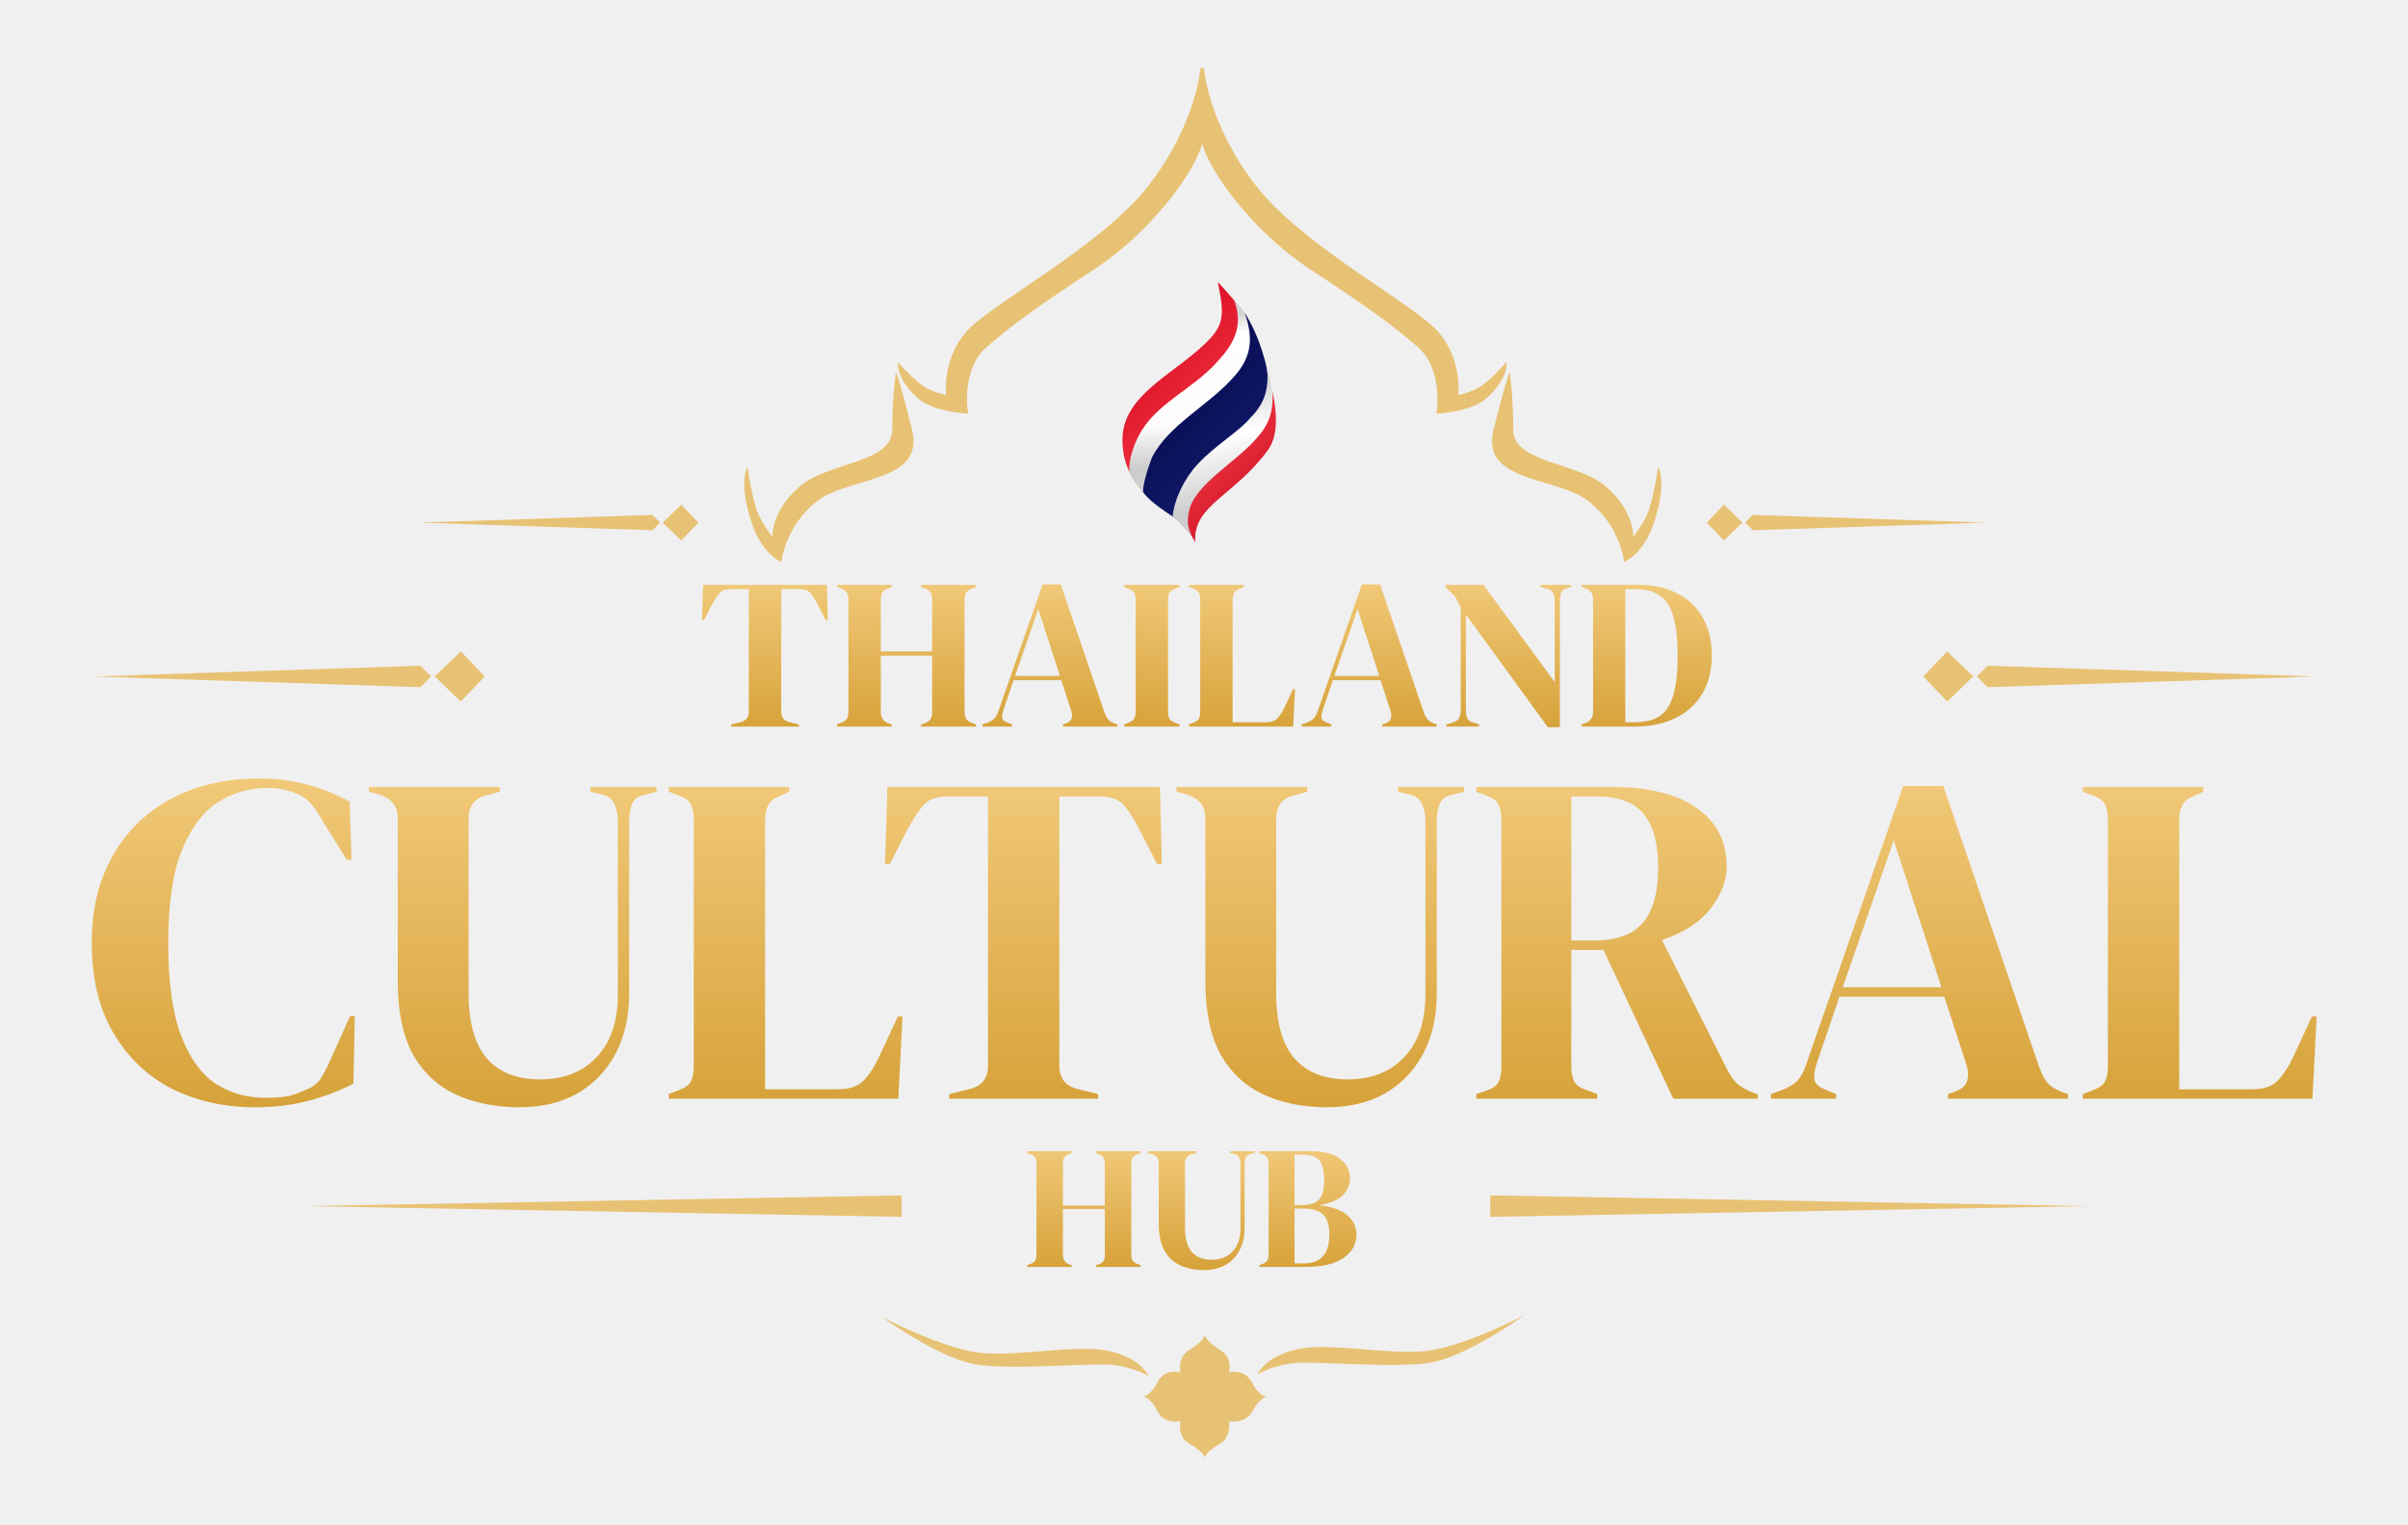
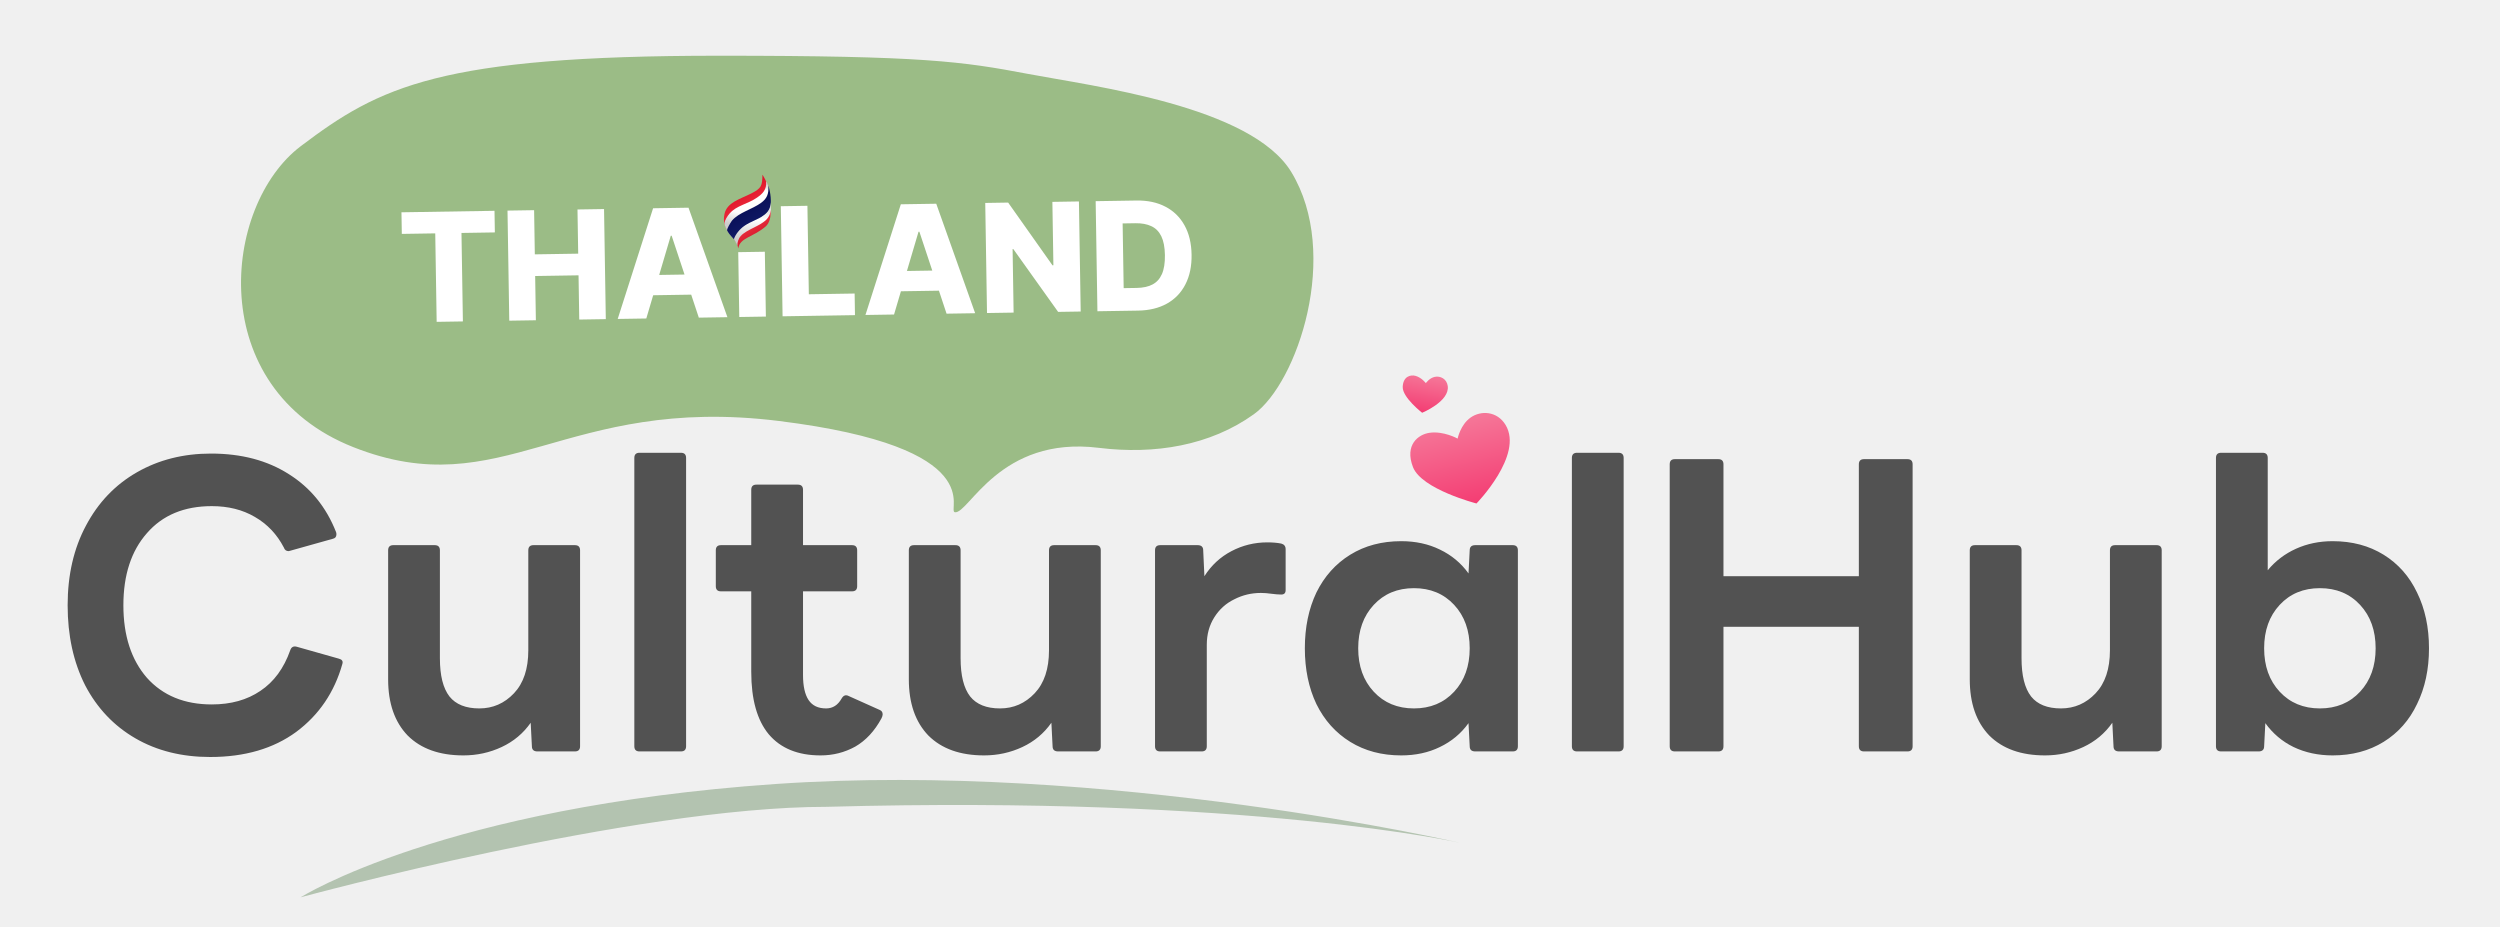
- <svg xmlns="http://www.w3.org/2000/svg" width="673" height="426" viewBox="0 0 673 426" fill="none">
-   <path d="M228.384 140.032C219.384 147.032 218.384 157.032 218.384 157.032C218.384 157.032 212.884 155.032 209.884 145.532C206.34 134.31 208.884 130.532 208.884 130.532C208.884 130.532 210.367 140.096 211.884 143.532C213.4 146.968 215.884 150.032 215.884 150.032C215.884 150.032 215.384 143.032 223.384 136.032C231.384 129.032 249.384 129.532 249.384 120.032C249.384 110.532 250.384 104.032 250.384 104.032C250.384 104.032 251.134 105.032 254.884 120.032C258.634 135.032 237.384 133.032 228.384 140.032Z" fill="#E8C274" />
-   <path d="M336.499 19.008C336.499 19.014 336.501 19.025 336.502 19.039C336.504 19.067 336.508 19.11 336.513 19.166C336.523 19.279 336.539 19.45 336.565 19.674C336.618 20.123 336.709 20.787 336.859 21.641C337.161 23.347 337.703 25.81 338.664 28.817C340.586 34.833 344.186 43.029 350.896 51.727C357.592 60.407 368.78 68.742 379.16 75.934C384.333 79.517 389.321 82.828 393.399 85.727C397.469 88.619 400.713 91.156 402.388 93.217C405.712 97.308 406.988 101.78 407.434 105.218C407.657 106.938 407.673 108.404 407.633 109.442C407.618 109.823 407.594 110.146 407.571 110.404C407.877 110.336 408.276 110.242 408.741 110.113C409.846 109.806 411.314 109.316 412.776 108.585C414.201 107.873 416.028 106.297 417.529 104.858C418.272 104.146 418.923 103.48 419.388 102.992C419.62 102.748 419.806 102.549 419.934 102.411C419.997 102.342 420.046 102.288 420.079 102.252C420.096 102.234 420.108 102.22 420.116 102.211C420.12 102.206 420.124 102.203 420.126 102.201C420.127 102.2 420.127 102.199 420.128 102.198V102.197L421.1 101.119L420.999 102.566L420.5 102.532C420.991 102.566 420.999 102.567 420.999 102.567V102.57C420.999 102.571 420.998 102.573 420.998 102.574C420.998 102.578 420.998 102.583 420.997 102.588C420.996 102.599 420.995 102.614 420.993 102.632C420.989 102.668 420.983 102.72 420.973 102.785C420.953 102.915 420.919 103.101 420.861 103.336C420.747 103.805 420.539 104.47 420.164 105.277C419.413 106.895 417.995 109.076 415.329 111.408C413.224 113.25 409.86 114.27 407.1 114.835C405.707 115.12 404.441 115.294 403.524 115.396C403.066 115.448 402.693 115.481 402.435 115.502C402.305 115.512 402.205 115.52 402.136 115.524C402.101 115.527 402.075 115.528 402.057 115.529C402.048 115.53 402.041 115.531 402.036 115.531H402.028L402 115.032L402.027 115.531L401.404 115.566L401.507 114.95V114.949C401.507 114.948 401.507 114.947 401.508 114.944C401.509 114.939 401.51 114.931 401.512 114.921C401.515 114.9 401.519 114.868 401.525 114.825C401.538 114.74 401.555 114.611 401.574 114.445C401.613 114.113 401.662 113.629 401.696 113.027C401.765 111.822 401.78 110.148 401.565 108.276C401.135 104.523 399.788 100.043 396.173 96.91C388.7 90.433 381.548 85.346 365.726 74.95C357.76 69.716 350.221 62.33 344.672 55.233C341.897 51.684 339.611 48.198 338.017 45.079C337.116 43.318 336.428 41.656 336 40.155C335.572 41.656 334.884 43.318 333.983 45.079C332.389 48.198 330.103 51.684 327.328 55.233C321.779 62.33 314.24 69.716 306.274 74.95C290.452 85.346 283.3 90.433 275.827 96.91C272.212 100.043 270.865 104.523 270.435 108.276C270.22 110.148 270.235 111.822 270.304 113.027C270.338 113.629 270.387 114.113 270.426 114.445C270.445 114.611 270.462 114.74 270.475 114.825C270.481 114.868 270.485 114.9 270.488 114.921C270.49 114.931 270.491 114.939 270.492 114.944C270.493 114.947 270.493 114.948 270.493 114.949V114.95L270.596 115.566L269.973 115.531L270 115.032L269.972 115.531H269.964C269.959 115.531 269.952 115.53 269.943 115.529C269.925 115.528 269.899 115.527 269.864 115.524C269.795 115.52 269.695 115.512 269.565 115.502C269.307 115.481 268.934 115.448 268.476 115.396C267.559 115.294 266.293 115.12 264.9 114.835C262.14 114.27 258.776 113.25 256.671 111.408C254.005 109.076 252.587 106.895 251.836 105.277C251.461 104.47 251.253 103.805 251.139 103.336C251.081 103.101 251.047 102.915 251.027 102.785C251.017 102.72 251.011 102.668 251.007 102.632C251.005 102.614 251.004 102.599 251.003 102.588C251.002 102.583 251.002 102.578 251.002 102.574C251.002 102.573 251.001 102.571 251.001 102.57V102.567C251.001 102.567 251.009 102.566 251.5 102.532L251.001 102.566L250.9 101.119L251.872 102.197V102.198C251.873 102.199 251.873 102.2 251.874 102.201C251.876 102.203 251.88 102.206 251.884 102.211C251.892 102.22 251.904 102.234 251.921 102.252C251.954 102.288 252.003 102.342 252.066 102.411C252.194 102.549 252.38 102.748 252.612 102.992C253.077 103.48 253.728 104.146 254.471 104.858C255.972 106.297 257.799 107.873 259.224 108.585C260.686 109.316 262.154 109.806 263.259 110.113C263.724 110.242 264.123 110.336 264.429 110.404C264.406 110.146 264.382 109.823 264.367 109.442C264.327 108.404 264.343 106.938 264.566 105.218C265.012 101.78 266.288 97.308 269.612 93.217C271.287 91.156 274.531 88.619 278.601 85.727C282.679 82.828 287.667 79.517 292.84 75.934C303.22 68.742 314.408 60.407 321.104 51.727C327.814 43.029 331.414 34.833 333.336 28.817C334.297 25.81 334.839 23.347 335.141 21.641C335.291 20.787 335.382 20.123 335.435 19.674C335.461 19.45 335.477 19.279 335.487 19.166C335.492 19.11 335.496 19.067 335.498 19.039C335.499 19.025 335.501 19.014 335.501 19.008V19L336 19.016L336.499 19V19.008Z" fill="#E8C274" />
-   <path d="M135.5 189.032L128.78 196.032L121.5 189.032L128.78 182.032L135.5 189.032ZM120.5 189.032L117.5 192.032L26 189.032L117.5 186.032L120.5 189.032Z" fill="#E8C274" />
-   <path d="M195.215 146.032L190.415 151.032L185.215 146.032L190.415 141.032L195.215 146.032ZM184.5 146.032L182.357 148.175L117 146.032L182.357 143.89L184.5 146.032Z" fill="#E8C274" />
-   <path d="M477 146.032L481.8 151.032L487 146.032L481.8 141.032L477 146.032ZM487.715 146.032L489.857 148.175L555.215 146.032L489.857 143.89L487.715 146.032Z" fill="#E8C274" />
-   <path d="M537.5 189.032L544.22 196.032L551.5 189.032L544.22 182.032L537.5 189.032ZM552.5 189.032L555.5 192.032L647 189.032L555.5 186.032L552.5 189.032Z" fill="#E8C274" />
-   <path d="M443.939 140.032C452.939 147.032 453.939 157.032 453.939 157.032C453.939 157.032 459.439 155.032 462.439 145.532C465.983 134.31 463.44 130.532 463.44 130.532C463.44 130.532 461.956 140.096 460.439 143.532C458.923 146.968 456.44 150.032 456.44 150.032C456.44 150.032 456.939 143.032 448.939 136.032C440.939 129.032 422.939 129.532 422.939 120.032C422.939 110.532 421.939 104.032 421.939 104.032C421.939 104.032 421.189 105.032 417.439 120.032C413.689 135.032 434.939 133.032 443.939 140.032Z" fill="#E8C274" />
-   <path d="M340.341 78.793C349.444 88.51 352.084 93.199 350.123 101.764C347.925 111.361 331.292 114.481 325.133 123.14C319.958 130.411 329.847 140.261 333.756 150.893C327.724 140.863 313.801 138.633 313.711 122.986C313.648 111.816 324.989 106.064 333.69 98.787C342.391 91.51 342.481 89.313 340.341 78.793Z" fill="url(#paint0_linear_124_353)" />
-   <path d="M350.143 97.962C350.067 101.378 349.486 103.311 346.569 106.953C339.912 115.267 328.451 120.927 324.897 130.563C323.28 134.931 324.56 140.5 327.998 144.227C321.086 140.631 315.879 133.766 315.657 131.531C315.384 128.789 316.746 124.598 318.336 121.604C323.129 112.581 333.076 109.081 340.294 101.015C344.38 96.463 347.753 91.627 344.955 83.971C349.771 88.734 350.735 93.296 350.143 97.962Z" fill="url(#paint1_linear_124_353)" />
-   <path d="M354.515 107.271C354.462 110.806 352.183 113.746 349.287 117.495C342.678 126.056 335.458 125.12 330.628 137.736C329.038 142.246 329.007 144.886 329.078 145.252C323.226 141.371 321.023 139.603 319.48 137.529C319.358 135.57 320.647 131.294 321.949 127.843C326.686 118.536 337.962 113.286 345.134 104.986C349.195 100.302 350.715 95.338 347.862 87.394C351.865 93.641 354.583 102.701 354.515 107.271Z" fill="url(#paint2_linear_124_353)" />
-   <path d="M354.047 102.331C355.38 109.192 357.898 113.83 354.553 120.65C351.97 125.924 339.627 131.734 333.977 140.313C332.05 143.239 331.98 148.676 333.9 151.15C331.641 147.089 327.541 144.317 327.741 144.373C328.112 139.668 331.008 133.727 334.6 129.844C339.767 124.259 346.327 120.617 349.512 116.693C353.829 112.531 354.714 107.802 354.047 102.331Z" fill="url(#paint3_linear_124_353)" />
-   <path d="M355.674 109.324C357.079 116.55 357.104 122.052 354.25 125.929C344.874 138.668 333.205 141.222 334.081 151.589C331.851 147.572 331.613 146.267 332.356 142.716C333.922 135.251 346.197 128.668 351.511 122.094C355.574 117.602 355.781 113.29 355.674 109.324Z" fill="url(#paint4_linear_124_353)" />
-   <path d="M71.312 309.408C62.776 309.408 55.032 307.692 48.08 304.26C41.216 300.74 35.76 295.548 31.712 288.684C27.664 281.82 25.64 273.416 25.64 263.472C25.64 255.904 26.872 249.26 29.336 243.54C31.8 237.82 35.144 233.024 39.368 229.152C43.68 225.28 48.608 222.376 54.152 220.44C59.784 218.504 65.724 217.536 71.972 217.536C76.988 217.536 81.608 218.108 85.832 219.252C90.056 220.396 94.016 221.98 97.712 224.004L98.24 240.24H96.92L90.32 229.68C89.44 228.008 88.472 226.512 87.416 225.192C86.36 223.784 85.04 222.728 83.456 222.024C82.136 221.408 80.816 220.968 79.496 220.704C78.264 220.352 76.68 220.176 74.744 220.176C69.64 220.176 64.976 221.54 60.752 224.268C56.616 226.996 53.272 231.528 50.72 237.864C48.256 244.112 47.024 252.692 47.024 263.604C47.024 274.428 48.212 283.008 50.588 289.344C52.964 295.592 56.176 300.08 60.224 302.808C64.36 305.448 68.98 306.768 74.084 306.768C76.9 306.768 79.144 306.592 80.816 306.24C82.488 305.8 84.16 305.184 85.832 304.392C87.504 303.688 88.78 302.676 89.66 301.356C90.54 299.948 91.332 298.452 92.036 296.868L97.844 283.932H99.164L98.768 302.808C95.072 304.744 90.936 306.328 86.36 307.56C81.784 308.792 76.768 309.408 71.312 309.408ZM145.221 309.408C138.533 309.408 132.593 308.22 127.401 305.844C122.297 303.468 118.293 299.728 115.389 294.624C112.573 289.432 111.165 282.612 111.165 274.164V228.624C111.165 225.28 109.449 223.08 106.017 222.024L103.113 221.232V219.912H139.677V221.232L135.849 222.288C132.593 223.08 130.965 225.28 130.965 228.888V277.596C130.965 285.78 132.681 291.852 136.113 295.812C139.545 299.684 144.473 301.62 150.897 301.62C157.585 301.62 162.865 299.552 166.737 295.416C170.697 291.28 172.677 285.428 172.677 277.86V229.416C172.677 227.656 172.369 226.116 171.753 224.796C171.225 223.388 170.081 222.464 168.321 222.024L165.021 221.232V219.912H183.501V221.232L179.937 222.156C178.265 222.508 177.165 223.344 176.637 224.664C176.109 225.984 175.845 227.524 175.845 229.284V277.596C175.845 284.02 174.569 289.652 172.017 294.492C169.465 299.244 165.901 302.94 161.325 305.58C156.749 308.132 151.381 309.408 145.221 309.408ZM186.908 307.032V305.712L189.68 304.656C191.528 303.952 192.672 303.116 193.112 302.148C193.64 301.092 193.904 299.684 193.904 297.924V229.02C193.904 227.26 193.64 225.852 193.112 224.796C192.584 223.74 191.44 222.904 189.68 222.288L186.908 221.232V219.912H220.568V221.232L218.192 222.288C216.52 222.904 215.376 223.784 214.76 224.928C214.144 225.984 213.836 227.392 213.836 229.152V304.392H234.164C237.42 304.392 239.796 303.6 241.292 302.016C242.876 300.432 244.372 298.144 245.78 295.152L250.928 284.064H252.248L251.06 307.032H186.908ZM265.311 307.032V305.712L270.723 304.392C274.331 303.6 276.135 301.4 276.135 297.792V222.552H264.915C261.659 222.552 259.327 223.432 257.919 225.192C256.511 226.864 255.015 229.196 253.431 232.188L248.679 241.428H247.359L248.019 219.912H324.183L324.711 241.428H323.391L318.639 232.188C317.143 229.196 315.691 226.864 314.283 225.192C312.875 223.432 310.543 222.552 307.287 222.552H296.067V297.792C296.067 301.4 297.871 303.6 301.479 304.392L306.891 305.712V307.032H265.311ZM370.936 309.408C364.248 309.408 358.308 308.22 353.116 305.844C348.012 303.468 344.008 299.728 341.104 294.624C338.288 289.432 336.88 282.612 336.88 274.164V228.624C336.88 225.28 335.164 223.08 331.732 222.024L328.828 221.232V219.912H365.392V221.232L361.564 222.288C358.308 223.08 356.68 225.28 356.68 228.888V277.596C356.68 285.78 358.396 291.852 361.828 295.812C365.26 299.684 370.188 301.62 376.612 301.62C383.3 301.62 388.58 299.552 392.452 295.416C396.412 291.28 398.392 285.428 398.392 277.86V229.416C398.392 227.656 398.084 226.116 397.468 224.796C396.94 223.388 395.796 222.464 394.035 222.024L390.736 221.232V219.912H409.216V221.232L405.652 222.156C403.98 222.508 402.88 223.344 402.352 224.664C401.824 225.984 401.56 227.524 401.56 229.284V277.596C401.56 284.02 400.284 289.652 397.732 294.492C395.18 299.244 391.616 302.94 387.04 305.58C382.464 308.132 377.096 309.408 370.936 309.408ZM412.623 307.032V305.712L415.395 304.788C417.155 304.172 418.299 303.38 418.827 302.412C419.355 301.356 419.619 299.904 419.619 298.056V229.02C419.619 227.26 419.355 225.896 418.827 224.928C418.387 223.872 417.331 223.036 415.659 222.42L412.623 221.232V219.912H450.375C460.759 219.912 468.723 221.892 474.267 225.852C479.811 229.724 482.583 235.136 482.583 242.088C482.583 245.96 481.131 249.832 478.227 253.704C475.323 257.576 470.747 260.568 464.499 262.68L482.847 299.112C483.639 300.608 484.519 301.84 485.487 302.808C486.543 303.688 487.907 304.48 489.579 305.184L491.295 305.844V307.032H467.667L448.131 265.452H439.155V298.056C439.155 299.728 439.419 301.092 439.947 302.148C440.475 303.204 441.575 303.996 443.247 304.524L446.415 305.712V307.032H412.623ZM439.155 262.812H445.491C451.827 262.812 456.403 261.14 459.219 257.796C462.035 254.364 463.443 249.304 463.443 242.616C463.443 235.84 462.123 230.824 459.483 227.568C456.843 224.224 452.399 222.552 446.151 222.552H439.155V262.812ZM494.951 307.032V305.712L498.251 304.524C500.011 303.82 501.375 302.984 502.343 302.016C503.311 300.96 504.103 299.508 504.719 297.66L531.911 219.648H543.131L569.927 298.188C570.631 300.124 571.423 301.62 572.303 302.676C573.183 303.644 574.547 304.48 576.395 305.184L577.979 305.712V307.032H544.451V305.712L546.431 305.052C548.279 304.348 549.379 303.38 549.731 302.148C550.171 300.828 550.127 299.288 549.599 297.528L543.395 278.52H514.091L507.755 297.132C507.139 299.068 506.919 300.608 507.095 301.752C507.359 302.896 508.415 303.82 510.263 304.524L513.167 305.712V307.032H494.951ZM515.015 275.88H542.603L529.271 234.828L515.015 275.88ZM582.134 307.032V305.712L584.906 304.656C586.754 303.952 587.898 303.116 588.338 302.148C588.866 301.092 589.13 299.684 589.13 297.924V229.02C589.13 227.26 588.866 225.852 588.338 224.796C587.81 223.74 586.666 222.904 584.906 222.288L582.134 221.232V219.912H615.794V221.232L613.418 222.288C611.746 222.904 610.602 223.784 609.986 224.928C609.37 225.984 609.062 227.392 609.062 229.152V304.392H629.39C632.646 304.392 635.022 303.6 636.518 302.016C638.102 300.432 639.598 298.144 641.006 295.152L646.154 284.064H647.474L646.286 307.032H582.134Z" fill="url(#paint5_linear_124_353)" />
-   <path d="M287.078 354.032V353.542L288.058 353.15C288.711 352.922 289.136 352.611 289.332 352.219C289.561 351.827 289.675 351.321 289.675 350.7V325.073C289.675 324.42 289.561 323.897 289.332 323.505C289.136 323.113 288.711 322.803 288.058 322.574L287.078 322.182V321.692H299.524V322.182L298.691 322.525C298.07 322.754 297.646 323.064 297.417 323.456C297.188 323.816 297.074 324.322 297.074 324.975V336.882H308.785V324.975C308.785 324.322 308.671 323.816 308.442 323.456C308.246 323.064 307.821 322.754 307.168 322.525L306.286 322.182V321.692H318.781V322.182L317.801 322.574C317.18 322.803 316.756 323.113 316.527 323.505C316.298 323.897 316.184 324.42 316.184 325.073V350.7C316.184 351.321 316.298 351.827 316.527 352.219C316.756 352.611 317.18 352.922 317.801 353.15L318.781 353.542V354.032H306.286V353.542L307.168 353.248C307.821 352.987 308.246 352.677 308.442 352.317C308.671 351.925 308.785 351.403 308.785 350.749V337.862H297.074V350.749C297.074 351.958 297.613 352.791 298.691 353.248L299.524 353.542V354.032H287.078ZM336.49 354.914C334.007 354.914 331.802 354.473 329.875 353.591C327.98 352.709 326.494 351.321 325.416 349.426C324.371 347.499 323.848 344.967 323.848 341.831V324.926C323.848 323.685 323.211 322.868 321.937 322.476L320.859 322.182V321.692H334.432V322.182L333.011 322.574C331.802 322.868 331.198 323.685 331.198 325.024V343.105C331.198 346.143 331.835 348.397 333.109 349.867C334.383 351.305 336.212 352.023 338.597 352.023C341.08 352.023 343.04 351.256 344.477 349.72C345.947 348.185 346.682 346.013 346.682 343.203V325.22C346.682 324.567 346.568 323.995 346.339 323.505C346.143 322.983 345.718 322.64 345.065 322.476L343.84 322.182V321.692H350.7V322.182L349.377 322.525C348.756 322.656 348.348 322.966 348.152 323.456C347.956 323.946 347.858 324.518 347.858 325.171V343.105C347.858 345.49 347.384 347.581 346.437 349.377C345.49 351.141 344.167 352.513 342.468 353.493C340.769 354.441 338.777 354.914 336.49 354.914ZM351.965 354.032V353.542L352.847 353.199C353.5 352.938 353.941 352.611 354.17 352.219C354.431 351.827 354.562 351.305 354.562 350.651V325.073C354.562 324.387 354.431 323.848 354.17 323.456C353.941 323.064 353.5 322.754 352.847 322.525L351.965 322.182V321.692H366.028C370.013 321.692 372.888 322.427 374.652 323.897C376.416 325.335 377.298 327.164 377.298 329.385C377.298 331.051 376.644 332.57 375.338 333.942C374.064 335.282 371.859 336.229 368.723 336.784C372.316 337.176 374.946 338.124 376.612 339.626C378.278 341.096 379.111 342.893 379.111 345.016C379.111 346.062 378.882 347.123 378.425 348.201C377.967 349.247 377.183 350.21 376.073 351.092C374.995 351.974 373.508 352.693 371.614 353.248C369.719 353.771 367.318 354.032 364.411 354.032H351.965ZM361.814 336.735H363.921C366.109 336.735 367.677 336.229 368.625 335.216C369.605 334.204 370.095 332.44 370.095 329.924C370.095 327.311 369.654 325.449 368.772 324.338C367.89 323.228 366.452 322.672 364.46 322.672H361.814V336.735ZM361.814 353.052H364.264C366.714 353.052 368.527 352.399 369.703 351.092C370.911 349.786 371.516 347.744 371.516 344.967C371.516 342.354 370.944 340.492 369.801 339.381C368.657 338.271 366.779 337.715 364.166 337.715H361.814V353.052Z" fill="url(#paint6_linear_124_353)" />
-   <path d="M204.36 203.032V202.432L206.82 201.832C208.46 201.472 209.28 200.472 209.28 198.832V164.632H204.18C202.7 164.632 201.64 165.032 201 165.832C200.36 166.592 199.68 167.652 198.96 169.012L196.8 173.212H196.2L196.5 163.432H231.12L231.36 173.212H230.76L228.6 169.012C227.92 167.652 227.26 166.592 226.62 165.832C225.98 165.032 224.92 164.632 223.44 164.632H218.34V198.832C218.34 200.472 219.16 201.472 220.8 201.832L223.26 202.432V203.032H204.36ZM233.937 203.032V202.432L235.137 201.952C235.937 201.672 236.457 201.292 236.697 200.812C236.977 200.332 237.117 199.712 237.117 198.952V167.572C237.117 166.772 236.977 166.132 236.697 165.652C236.457 165.172 235.937 164.792 235.137 164.512L233.937 164.032V163.432H249.177V164.032L248.157 164.452C247.397 164.732 246.877 165.112 246.597 165.592C246.317 166.032 246.177 166.652 246.177 167.452V182.032H260.517V167.452C260.517 166.652 260.377 166.032 260.097 165.592C259.857 165.112 259.337 164.732 258.537 164.452L257.457 164.032V163.432H272.757V164.032L271.557 164.512C270.797 164.792 270.277 165.172 269.997 165.652C269.717 166.132 269.577 166.772 269.577 167.572V198.952C269.577 199.712 269.717 200.332 269.997 200.812C270.277 201.292 270.797 201.672 271.557 201.952L272.757 202.432V203.032H257.457V202.432L258.537 202.072C259.337 201.752 259.857 201.372 260.097 200.932C260.377 200.452 260.517 199.812 260.517 199.012V183.232H246.177V199.012C246.177 200.492 246.837 201.512 248.157 202.072L249.177 202.432V203.032H233.937ZM274.582 203.032V202.432L276.082 201.892C276.882 201.572 277.502 201.192 277.942 200.752C278.382 200.272 278.742 199.612 279.022 198.772L291.382 163.312H296.482L308.662 199.012C308.982 199.892 309.342 200.572 309.742 201.052C310.142 201.492 310.762 201.872 311.602 202.192L312.322 202.432V203.032H297.082V202.432L297.982 202.132C298.822 201.812 299.322 201.372 299.482 200.812C299.682 200.212 299.662 199.512 299.422 198.712L296.602 190.072H283.282L280.402 198.532C280.122 199.412 280.022 200.112 280.102 200.632C280.222 201.152 280.702 201.572 281.542 201.892L282.862 202.432V203.032H274.582ZM283.702 188.872H296.242L290.182 170.212L283.702 188.872ZM314.211 203.032V202.432L315.411 201.952C316.211 201.672 316.731 201.292 316.971 200.812C317.251 200.332 317.391 199.692 317.391 198.892V167.572C317.391 166.772 317.271 166.132 317.031 165.652C316.791 165.172 316.251 164.792 315.411 164.512L314.211 164.032V163.432H329.631V164.032L328.431 164.512C327.631 164.792 327.091 165.172 326.811 165.652C326.571 166.132 326.451 166.772 326.451 167.572V198.892C326.451 199.692 326.571 200.332 326.811 200.812C327.091 201.252 327.631 201.632 328.431 201.952L329.631 202.432V203.032H314.211ZM332.258 203.032V202.432L333.518 201.952C334.358 201.632 334.878 201.252 335.078 200.812C335.318 200.332 335.438 199.692 335.438 198.892V167.572C335.438 166.772 335.318 166.132 335.078 165.652C334.838 165.172 334.318 164.792 333.518 164.512L332.258 164.032V163.432H347.558V164.032L346.478 164.512C345.718 164.792 345.198 165.192 344.918 165.712C344.638 166.192 344.498 166.832 344.498 167.632V201.832H353.738C355.218 201.832 356.298 201.472 356.978 200.752C357.698 200.032 358.378 198.992 359.018 197.632L361.358 192.592H361.958L361.418 203.032H332.258ZM363.82 203.032V202.432L365.32 201.892C366.12 201.572 366.74 201.192 367.18 200.752C367.62 200.272 367.98 199.612 368.26 198.772L380.62 163.312H385.72L397.9 199.012C398.22 199.892 398.58 200.572 398.98 201.052C399.38 201.492 400 201.872 400.84 202.192L401.56 202.432V203.032H386.32V202.432L387.22 202.132C388.06 201.812 388.56 201.372 388.72 200.812C388.92 200.212 388.9 199.512 388.66 198.712L385.84 190.072H372.52L369.64 198.532C369.36 199.412 369.26 200.112 369.34 200.632C369.46 201.152 369.94 201.572 370.78 201.892L372.1 202.432V203.032H363.82ZM372.94 188.872H385.48L379.42 170.212L372.94 188.872ZM404.229 203.032V202.432L406.209 201.832C406.929 201.632 407.449 201.252 407.769 200.692C408.089 200.092 408.249 199.392 408.249 198.592V169.732C407.809 168.772 407.449 168.052 407.169 167.572C406.929 167.092 406.649 166.692 406.329 166.372C406.009 166.012 405.569 165.572 405.009 165.052L403.989 164.032V163.432H414.609L434.529 190.612V167.992C434.529 167.192 434.389 166.472 434.109 165.832C433.869 165.192 433.349 164.772 432.549 164.572L430.569 164.032V163.432H439.149V164.032L437.529 164.572C436.809 164.812 436.369 165.232 436.209 165.832C436.049 166.432 435.969 167.132 435.969 167.932V203.212H432.609L409.689 171.712V198.592C409.689 199.392 409.809 200.072 410.049 200.632C410.289 201.192 410.789 201.592 411.549 201.832L413.349 202.432V203.032H404.229ZM442.062 203.032V202.432L443.322 201.952C444.602 201.432 445.242 200.412 445.242 198.892V167.572C445.242 165.972 444.602 164.952 443.322 164.512L442.062 164.032V163.432H457.902C462.142 163.432 465.782 164.232 468.822 165.832C471.902 167.392 474.262 169.652 475.902 172.612C477.582 175.532 478.422 179.052 478.422 183.172C478.422 187.372 477.522 190.952 475.722 193.912C473.922 196.872 471.402 199.132 468.162 200.692C464.962 202.252 461.182 203.032 456.822 203.032H442.062ZM454.242 201.832H456.822C459.702 201.832 462.022 201.272 463.782 200.152C465.542 198.992 466.822 197.072 467.622 194.392C468.462 191.672 468.882 187.952 468.882 183.232C468.882 178.512 468.462 174.812 467.622 172.132C466.822 169.412 465.562 167.492 463.842 166.372C462.122 165.212 459.862 164.632 457.062 164.632H454.242V201.832Z" fill="url(#paint7_linear_124_353)" />
-   <path d="M252 340.032L85 337.032L252 334.032V340.032Z" fill="#E8C274" />
-   <path d="M416.5 334.032V337.032V340.032L583.5 337.032L416.5 334.032Z" fill="#E8C274" />
-   <path d="M332.361 377.245C336.722 374.606 336.722 373.032 336.722 373.032C336.722 373.032 336.941 374.773 341.009 377.245C344.779 379.537 343.448 383.454 343.448 383.454C343.448 383.454 347.921 382.347 349.953 386.411C351.801 390.107 353.944 390.329 353.944 390.329C353.944 390.329 352.099 390.573 349.953 394.468C347.957 398.09 343.448 397.129 343.448 397.129C343.448 397.129 344.261 401.561 341.009 403.412C336.722 405.851 336.722 407.403 336.722 407.403C336.722 407.403 336.722 405.851 332.361 403.412C328.887 401.469 329.922 397.129 329.922 397.129C329.922 397.129 325.398 398.073 323.565 394.468C321.347 390.107 319.499 390.329 319.499 390.329C319.499 390.329 321.648 389.885 323.565 386.189C325.634 382.198 329.922 383.528 329.922 383.528C329.922 383.528 328.887 379.348 332.361 377.245Z" fill="#E8C274" />
-   <path d="M334.504 388.037C335.719 386.837 336.721 384.268 336.721 384.268C336.721 384.268 337.841 386.825 339.086 388.037C340.229 389.149 342.561 390.181 342.561 390.181C342.561 390.181 340.249 391.438 339.086 392.62C337.935 393.79 336.721 396.094 336.721 396.094C336.721 396.094 335.624 393.775 334.504 392.62C333.3 391.379 330.808 390.181 330.808 390.181C330.808 390.181 333.317 389.21 334.504 388.037Z" fill="#E8C274" />
-   <path d="M334.49 388.037C335.705 386.837 336.707 384.268 336.707 384.268C336.707 384.268 337.827 386.825 339.073 388.037C340.216 389.149 342.547 390.181 342.547 390.181C342.547 390.181 340.235 391.438 339.073 392.62C337.922 393.79 336.707 396.094 336.707 396.094C336.707 396.094 335.611 393.775 334.49 392.62C333.286 391.379 330.794 390.181 330.794 390.181C330.794 390.181 333.303 389.21 334.49 388.037Z" fill="#E8C274" />
-   <path d="M426 367.532C426 367.532 409 376.404 398.5 377.532C388 378.661 371.5 375.032 362.5 377.032C353.5 379.032 351.5 384.032 351.5 384.032C351.5 384.032 354.5 382.032 360.5 381.032C366.5 380.032 391 382.743 401 380.532C411 378.322 426 367.532 426 367.532Z" fill="#E8C274" />
-   <path d="M246.5 368.032C246.5 368.032 263.5 376.904 274 378.032C284.5 379.161 301 375.532 310 377.532C319 379.532 321 384.532 321 384.532C321 384.532 318 382.532 312 381.532C306 380.532 281.5 383.243 271.5 381.032C261.5 378.822 246.5 368.032 246.5 368.032Z" fill="#E8C274" />
+ <svg xmlns="http://www.w3.org/2000/svg" width="2279" height="845" viewBox="0 0 2279 845" fill="none">
+   <g clip-path="url(#clip0_3_43)">
+     <path d="M191.61 690.082C165.716 690.082 142.968 684.395 123.366 673.021C103.764 661.647 88.518 645.554 77.628 624.742C66.98 603.688 61.656 579.367 61.656 551.779C61.656 524.191 67.222 499.991 78.354 479.179C89.486 458.125 104.974 441.911 124.818 430.537C144.662 419.163 167.168 413.476 192.336 413.476C220.166 413.476 243.882 419.768 263.484 432.352C283.086 444.694 297.364 462.239 306.318 484.987C306.56 485.471 306.681 486.197 306.681 487.165C306.681 489.343 305.592 490.674 303.414 491.158L264.573 502.048L263.121 502.411C260.943 502.411 259.491 501.322 258.765 499.144C252.473 487.044 243.64 477.727 232.266 471.193C221.134 464.659 208.066 461.392 193.062 461.392C167.894 461.392 148.171 469.62 133.893 486.076C119.615 502.29 112.476 524.191 112.476 551.779C112.476 579.367 119.615 601.389 133.893 617.845C148.413 634.059 168.136 642.166 193.062 642.166C210.486 642.166 225.248 638.052 237.348 629.824C249.69 621.596 258.765 609.254 264.573 592.798C265.541 589.894 267.477 588.805 270.381 589.531L308.859 600.421C311.763 601.147 312.852 602.72 312.126 605.14C304.866 631.034 290.83 651.725 270.018 667.213C249.206 682.459 223.07 690.082 191.61 690.082ZM422.433 688.63C400.653 688.63 383.713 682.58 371.613 670.48C359.755 658.138 353.826 641.077 353.826 619.297V501.685C353.826 498.539 355.399 496.966 358.545 496.966H396.297C399.443 496.966 401.016 498.539 401.016 501.685V600.058C401.016 615.788 403.92 627.404 409.728 634.906C415.536 642.166 424.611 645.796 436.953 645.796C449.295 645.796 459.822 641.198 468.534 632.002C477.246 622.806 481.602 609.738 481.602 592.798V501.685C481.602 498.539 483.175 496.966 486.321 496.966H524.073C527.219 496.966 528.792 498.539 528.792 501.685V680.281C528.792 683.427 527.219 685 524.073 685H489.951C486.563 685 484.869 683.427 484.869 680.281L483.78 658.864C477.004 668.544 468.171 675.925 457.281 681.007C446.391 686.089 434.775 688.63 422.433 688.63ZM582.972 685C579.826 685 578.253 683.427 578.253 680.281V417.469C578.253 414.323 579.826 412.75 582.972 412.75H620.724C623.87 412.75 625.443 414.323 625.443 417.469V680.281C625.443 683.427 623.87 685 620.724 685H582.972ZM748.001 688.63C727.431 688.63 711.701 682.217 700.811 669.391C690.163 656.565 684.839 637.568 684.839 612.4V539.074H657.251C654.105 539.074 652.532 537.501 652.532 534.355V501.685C652.532 498.539 654.105 496.966 657.251 496.966H684.839V446.509C684.839 443.363 686.412 441.79 689.558 441.79H727.31C730.456 441.79 732.029 443.363 732.029 446.509V496.966H776.678C779.824 496.966 781.397 498.539 781.397 501.685V534.355C781.397 537.501 779.824 539.074 776.678 539.074H732.029V615.304C732.029 625.468 733.723 633.091 737.111 638.173C740.499 643.255 745.823 645.796 753.083 645.796C759.133 645.796 763.852 642.771 767.24 636.721C768.934 633.817 771.112 633.091 773.774 634.543L802.088 647.248C803.782 647.974 804.629 649.305 804.629 651.241C804.629 652.209 804.266 653.419 803.54 654.871C797.248 666.487 789.262 675.078 779.582 680.644C769.902 685.968 759.375 688.63 748.001 688.63ZM897.098 688.63C875.318 688.63 858.378 682.58 846.278 670.48C834.42 658.138 828.491 641.077 828.491 619.297V501.685C828.491 498.539 830.064 496.966 833.21 496.966H870.962C874.108 496.966 875.681 498.539 875.681 501.685V600.058C875.681 615.788 878.585 627.404 884.393 634.906C890.201 642.166 899.276 645.796 911.618 645.796C923.96 645.796 934.487 641.198 943.199 632.002C951.911 622.806 956.267 609.738 956.267 592.798V501.685C956.267 498.539 957.84 496.966 960.986 496.966H998.738C1001.88 496.966 1003.46 498.539 1003.46 501.685V680.281C1003.46 683.427 1001.88 685 998.738 685H964.616C961.228 685 959.534 683.427 959.534 680.281L958.445 658.864C951.669 668.544 942.836 675.925 931.946 681.007C921.056 686.089 909.44 688.63 897.098 688.63ZM1057.64 685C1054.49 685 1052.92 683.427 1052.92 680.281V501.685C1052.92 498.539 1054.49 496.966 1057.64 496.966H1091.76C1095.15 496.966 1096.84 498.539 1096.84 501.685L1097.93 525.28C1104.22 515.358 1112.45 507.735 1122.61 502.411C1132.78 497.087 1143.67 494.425 1155.28 494.425C1160.12 494.425 1164.36 494.788 1167.99 495.514C1170.65 496.24 1171.98 497.934 1171.98 500.596V537.985C1171.98 540.647 1170.65 541.978 1167.99 541.978C1165.57 541.978 1162.54 541.736 1158.91 541.252C1155.53 540.768 1152.38 540.526 1149.48 540.526C1140.76 540.526 1132.66 542.462 1125.16 546.334C1117.65 549.964 1111.6 555.409 1107.01 562.669C1102.41 569.929 1100.11 578.278 1100.11 587.716V680.281C1100.11 683.427 1098.54 685 1095.39 685H1057.64ZM1277.34 688.63C1259.68 688.63 1244.19 684.516 1230.88 676.288C1217.57 668.06 1207.28 656.565 1200.02 641.803C1193.01 627.041 1189.5 610.101 1189.5 590.983C1189.5 571.865 1193.01 554.925 1200.02 540.163C1207.28 525.401 1217.57 513.906 1230.88 505.678C1244.19 497.45 1259.68 493.336 1277.34 493.336C1290.41 493.336 1302.15 495.877 1312.55 500.959C1323.2 506.041 1331.91 513.301 1338.69 522.739L1339.78 501.685C1339.78 498.539 1341.47 496.966 1344.86 496.966H1378.98C1382.13 496.966 1383.7 498.539 1383.7 501.685V680.281C1383.7 683.427 1382.13 685 1378.98 685H1344.86C1341.47 685 1339.78 683.427 1339.78 680.281L1338.69 659.227C1331.91 668.665 1323.2 675.925 1312.55 681.007C1302.15 686.089 1290.41 688.63 1277.34 688.63ZM1288.96 645.796C1303.96 645.796 1316.18 640.714 1325.62 630.55C1335.06 620.386 1339.78 607.197 1339.78 590.983C1339.78 574.769 1335.06 561.58 1325.62 551.416C1316.18 541.252 1303.96 536.17 1288.96 536.17C1273.96 536.17 1261.73 541.252 1252.3 551.416C1242.86 561.58 1238.14 574.769 1238.14 590.983C1238.14 607.197 1242.86 620.386 1252.3 630.55C1261.73 640.714 1273.96 645.796 1288.96 645.796ZM1437.65 685C1434.51 685 1432.93 683.427 1432.93 680.281V417.469C1432.93 414.323 1434.51 412.75 1437.65 412.75H1475.41C1478.55 412.75 1480.12 414.323 1480.12 417.469V680.281C1480.12 683.427 1478.55 685 1475.41 685H1437.65Z" fill="#525252" />
+     <path d="M1526.83 685C1523.68 685 1522.11 683.427 1522.11 680.281V423.277C1522.11 420.131 1523.68 418.558 1526.83 418.558H1566.39C1569.54 418.558 1571.11 420.131 1571.11 423.277V525.28H1694.53V423.277C1694.53 420.131 1696.11 418.558 1699.25 418.558H1738.82C1741.97 418.558 1743.54 420.131 1743.54 423.277V680.281C1743.54 683.427 1741.97 685 1738.82 685H1699.25C1696.11 685 1694.53 683.427 1694.53 680.281V571.381H1571.11V680.281C1571.11 683.427 1569.54 685 1566.39 685H1526.83ZM1864.25 688.63C1842.47 688.63 1825.53 682.58 1813.43 670.48C1801.57 658.138 1795.64 641.077 1795.64 619.297V501.685C1795.64 498.539 1797.21 496.966 1800.36 496.966H1838.11C1841.26 496.966 1842.83 498.539 1842.83 501.685V600.058C1842.83 615.788 1845.73 627.404 1851.54 634.906C1857.35 642.166 1866.43 645.796 1878.77 645.796C1891.11 645.796 1901.64 641.198 1910.35 632.002C1919.06 622.806 1923.42 609.738 1923.42 592.798V501.685C1923.42 498.539 1924.99 496.966 1928.14 496.966H1965.89C1969.03 496.966 1970.61 498.539 1970.61 501.685V680.281C1970.61 683.427 1969.03 685 1965.89 685H1931.77C1928.38 685 1926.68 683.427 1926.68 680.281L1925.59 658.864C1918.82 668.544 1909.99 675.925 1899.1 681.007C1888.21 686.089 1876.59 688.63 1864.25 688.63ZM2126.43 688.63C2113.36 688.63 2101.5 686.089 2090.85 681.007C2080.45 675.925 2071.86 668.665 2065.08 659.227L2063.99 680.281C2063.99 683.427 2062.3 685 2058.91 685H2024.79C2021.64 685 2020.07 683.427 2020.07 680.281V417.469C2020.07 414.323 2021.64 412.75 2024.79 412.75H2062.54C2065.69 412.75 2067.26 414.323 2067.26 417.469V519.835C2074.28 511.365 2082.87 504.831 2093.03 500.233C2103.2 495.635 2114.33 493.336 2126.43 493.336C2144.09 493.336 2159.58 497.45 2172.89 505.678C2186.2 513.906 2196.37 525.401 2203.38 540.163C2210.64 554.925 2214.27 571.865 2214.27 590.983C2214.27 610.101 2210.64 627.041 2203.38 641.803C2196.37 656.565 2186.2 668.06 2172.89 676.288C2159.58 684.516 2144.09 688.63 2126.43 688.63ZM2114.81 645.796C2129.82 645.796 2142.04 640.714 2151.47 630.55C2160.91 620.386 2165.63 607.197 2165.63 590.983C2165.63 574.769 2160.91 561.58 2151.47 551.416C2142.04 541.252 2129.82 536.17 2114.81 536.17C2099.81 536.17 2087.59 541.252 2078.15 551.416C2068.71 561.58 2063.99 574.769 2063.99 590.983C2063.99 607.197 2068.71 620.386 2078.15 630.55C2087.59 640.714 2099.81 645.796 2114.81 645.796Z" fill="#525252" />
+     <path d="M1345.96 458.965C1345.96 458.965 1388.96 414.914 1372.56 387.493C1364.87 374.637 1350.02 374 1340.64 380.607C1331.25 387.214 1328.77 399.833 1328.77 399.833C1328.77 399.833 1316.16 392.755 1303.32 394.508C1292.87 395.935 1280.24 405.578 1288.08 425.822C1295.91 446.067 1345.96 458.965 1345.96 458.965Z" fill="url(#paint0_linear_3_43)" />
+     <path d="M1296.43 376.281C1296.43 376.281 1321.63 365.93 1319.77 351.918C1318.9 345.349 1312.98 342.488 1308 343.526C1303.03 344.564 1299.81 349.253 1299.81 349.253C1299.81 349.253 1295.92 344.168 1290.4 342.63C1285.9 341.377 1279.08 343.079 1278.71 352.674C1278.35 362.27 1296.43 376.281 1296.43 376.281Z" fill="url(#paint1_linear_3_43)" />
+     <path d="M706.767 714.704C404.003 735.662 274.032 818 274 818C273.996 818 577.035 735.5 753.535 735.5C1140.44 724.838 1332 768.55 1332 768.55C1332 768.55 1009.53 693.747 706.767 714.704Z" fill="#B3C3B0" />
+     <path d="M322.099 407.612C458.241 461.421 514.307 359.509 709.838 383.742C905.37 407.974 862.399 465.968 870.524 466.975C883.222 468.549 911.213 397.036 1001.61 408.24C1052.84 414.588 1103.27 406.116 1142.97 377.647C1182.68 349.177 1222.47 231.493 1177.19 156.879C1140.61 96.604 996.384 78.581 936.882 67.322C877.38 56.062 841.752 50.791 655.424 50.795C400.492 50.801 346.05 78.91 274.228 133.218C202.405 187.526 185.956 353.802 322.099 407.612Z" fill="#9BBC86" />
+     <path d="M1037.51 283.145L1000.41 283.739L998.805 183.389L1035.85 182.795C1046.07 182.631 1054.91 184.499 1062.36 188.399C1069.83 192.265 1075.64 197.923 1079.78 205.372C1083.92 212.788 1086.07 221.706 1086.24 232.127C1086.41 242.58 1084.54 251.595 1080.64 259.173C1076.78 266.75 1071.17 272.607 1063.82 276.744C1056.47 280.848 1047.7 282.982 1037.51 283.145ZM1024.34 262.673L1036.24 262.482C1041.86 262.392 1046.6 261.369 1050.46 259.412C1054.35 257.422 1057.25 254.255 1059.18 249.911C1061.13 245.534 1062.05 239.735 1061.94 232.516C1061.82 225.297 1060.71 219.564 1058.62 215.317C1056.53 211.038 1053.49 207.982 1049.5 206.151C1045.55 204.286 1040.7 203.4 1034.95 203.492L1023.39 203.678L1024.34 262.673Z" fill="white" />
+     <path d="M983.554 183.633L985.163 283.984L964.583 284.314L923.72 227.037L923.083 227.047L924.011 284.964L899.757 285.353L898.148 185.002L919.022 184.667L959.442 241.854L960.275 241.84L959.349 184.021L983.554 183.633Z" fill="white" />
+     <path d="M815.012 286.71L788.944 287.128L821.195 186.235L853.485 185.717L888.952 285.525L862.884 285.943L838.113 211.254L837.329 211.266L815.012 286.71ZM810.9 247.273L865.387 246.399L865.683 264.823L811.195 265.696L810.9 247.273Z" fill="white" />
+     <path d="M713.397 288.339L711.789 187.988L736.044 187.6L737.336 268.253L779.084 267.584L779.399 287.281L713.397 288.339Z" fill="white" />
+     <path d="M697.227 229.484L698.174 288.584L673.92 288.973L672.973 229.873L697.227 229.484Z" fill="white" />
+     <path d="M589.172 290.329L563.104 290.747L595.355 189.854L627.645 189.336L663.112 289.145L637.044 289.562L612.273 214.873L611.489 214.885L589.172 290.329ZM585.06 250.892L639.547 250.019L639.843 268.442L585.355 269.315L585.06 250.892Z" fill="white" />
+     <path d="M464.249 292.331L462.641 191.98L486.895 191.592L487.541 231.869L527.083 231.236L526.438 190.958L550.644 190.57L552.252 290.921L528.046 291.309L527.4 250.982L487.857 251.616L488.504 291.943L464.249 292.331Z" fill="white" />
+     <path d="M366.292 213.227L365.977 193.529L450.795 192.17L451.11 211.868L420.682 212.355L421.974 293.008L398.062 293.392L396.77 212.739L366.292 213.227Z" fill="white" />
+     <path d="M695.097 159.205C701.529 170.31 702.988 175.288 699.283 182.903C695.131 191.437 678.833 190.747 671.167 197.537C664.725 203.239 671.624 214.166 672.98 225C669.499 214.27 657.154 209.62 660.475 194.908C662.846 184.405 674.747 181.472 684.5 176.532C694.254 171.593 694.817 169.549 695.097 159.205Z" fill="url(#paint2_linear_3_43)" />
+     <path d="M700.127 179.337C699.313 182.528 698.346 184.216 694.815 187.002C686.755 193.36 674.762 196.181 669.328 204.456C666.858 208.206 666.849 213.713 669.266 217.961C663.559 213.08 660.163 205.502 660.441 203.354C660.781 200.72 662.972 197.081 665.116 194.616C671.58 187.186 681.682 186.064 690.215 180.061C695.042 176.675 699.261 172.869 698.3 165.07C701.786 170.591 701.698 175.085 700.127 179.337Z" fill="url(#paint3_linear_3_43)" />
+     <path d="M702.208 189.027C701.389 192.336 698.609 194.6 695.075 197.491C687.006 204.091 680.429 201.641 673.149 212.436C670.674 216.325 670.072 218.798 670.059 219.157C665.407 214.239 663.723 212.099 662.726 209.817C663.038 207.95 665.179 204.216 667.152 201.259C673.626 193.55 685.356 191.074 693.896 184.841C698.729 181.326 701.237 176.996 700.286 168.915C702.686 175.652 703.266 184.751 702.208 189.027Z" fill="url(#paint4_linear_3_43)" />
+     <path d="M702.843 184.289C702.602 191.021 703.957 195.924 699.332 201.6C695.759 205.99 682.905 208.761 675.733 215.587C673.287 217.914 671.712 223.258 672.977 226C671.739 221.694 668.818 217.946 668.994 218.042C670.365 213.705 674.378 208.757 678.596 205.892C684.662 201.772 691.615 199.78 695.459 196.788C700.419 193.819 702.278 189.571 702.843 184.289Z" fill="url(#paint5_linear_3_43)" />
+     <path d="M702.85 191.208C702.596 198.299 701.423 203.47 697.899 206.49C686.324 216.412 674.41 216.575 672.977 226.5C671.758 222.242 672.218 220.662 673.688 217.489C676.783 210.82 689.741 207.31 696.162 202.294C700.955 198.96 702.087 194.956 702.85 191.208Z" fill="url(#paint6_linear_3_43)" />
+   </g>
  <defs>
-     <linearGradient id="paint0_linear_124_353" x1="308.513" y1="92.536" x2="364.868" y2="148.035" gradientUnits="userSpaceOnUse">
+     <linearGradient id="paint0_linear_3_43" x1="1327.3" y1="385.431" x2="1344.64" y2="459.275" gradientUnits="userSpaceOnUse">
+       <stop stop-color="#F57597" />
+       <stop offset="1" stop-color="#F43D73" />
+     </linearGradient>
+     <linearGradient id="paint1_linear_3_43" x1="1301.74" y1="343.146" x2="1295.84" y2="376.175" gradientUnits="userSpaceOnUse">
+       <stop stop-color="#F57597" />
+       <stop offset="1" stop-color="#F43D73" />
+     </linearGradient>
+     <linearGradient id="paint2_linear_3_43" x1="662.22" y1="165.184" x2="703.061" y2="229.56" gradientUnits="userSpaceOnUse">
      <stop stop-color="#D6001C" />
      <stop offset="0.5" stop-color="#EF3340" />
      <stop offset="1" stop-color="#B90018" />
    </linearGradient>
-     <linearGradient id="paint1_linear_124_353" x1="327.941" y1="87.278" x2="327.785" y2="131.065" gradientUnits="userSpaceOnUse">
+     <linearGradient id="paint3_linear_3_43" x1="681.604" y1="164.474" x2="671.93" y2="205.555" gradientUnits="userSpaceOnUse">
      <stop stop-color="#D2D2D2" />
      <stop offset="0.127" stop-color="white" />
      <stop offset="0.724" stop-color="#FEFCFC" />
      <stop offset="1" stop-color="#CDCDCD" />
    </linearGradient>
-     <linearGradient id="paint2_linear_124_353" x1="322.005" y1="105.236" x2="367.513" y2="149.074" gradientUnits="userSpaceOnUse">
+     <linearGradient id="paint4_linear_3_43" x1="672.124" y1="180.043" x2="705.317" y2="231.109" gradientUnits="userSpaceOnUse">
      <stop stop-color="#050A4F" />
      <stop offset="0.55" stop-color="#111A68" />
      <stop offset="1" stop-color="#03073B" />
    </linearGradient>
-     <linearGradient id="paint3_linear_124_353" x1="341.257" y1="102.064" x2="348.059" y2="140.519" gradientUnits="userSpaceOnUse">
+     <linearGradient id="paint5_linear_3_43" x1="690.891" y1="181.255" x2="688.91" y2="218.844" gradientUnits="userSpaceOnUse">
      <stop stop-color="#C1C1C1" />
      <stop offset="0.5" stop-color="white" />
      <stop offset="1" stop-color="#CDCDCD" />
    </linearGradient>
-     <linearGradient id="paint4_linear_124_353" x1="319.711" y1="99.964" x2="364.669" y2="144.09" gradientUnits="userSpaceOnUse">
+     <linearGradient id="paint6_linear_3_43" x1="671.12" y1="174.594" x2="703.733" y2="225.811" gradientUnits="userSpaceOnUse">
      <stop stop-color="#D6001C" />
      <stop offset="0.5" stop-color="#EF3340" />
      <stop offset="1" stop-color="#B90018" />
    </linearGradient>
-     <linearGradient id="paint5_linear_124_353" x1="337" y1="170.032" x2="337" y2="351.032" gradientUnits="userSpaceOnUse">
-       <stop stop-color="#FFDD99" />
-       <stop offset="1" stop-color="#CA901D" />
-     </linearGradient>
-     <linearGradient id="paint6_linear_124_353" x1="333.5" y1="303.032" x2="333.5" y2="370.032" gradientUnits="userSpaceOnUse">
-       <stop stop-color="#FFDD99" />
-       <stop offset="1" stop-color="#CA901D" />
-     </linearGradient>
-     <linearGradient id="paint7_linear_124_353" x1="337.5" y1="141.032" x2="337.5" y2="223.032" gradientUnits="userSpaceOnUse">
-       <stop stop-color="#FFDD99" />
-       <stop offset="1" stop-color="#CA901D" />
-     </linearGradient>
+     <clipPath id="clip0_3_43">
+       <rect width="2279" height="845" fill="white" />
+     </clipPath>
  </defs>
</svg>
